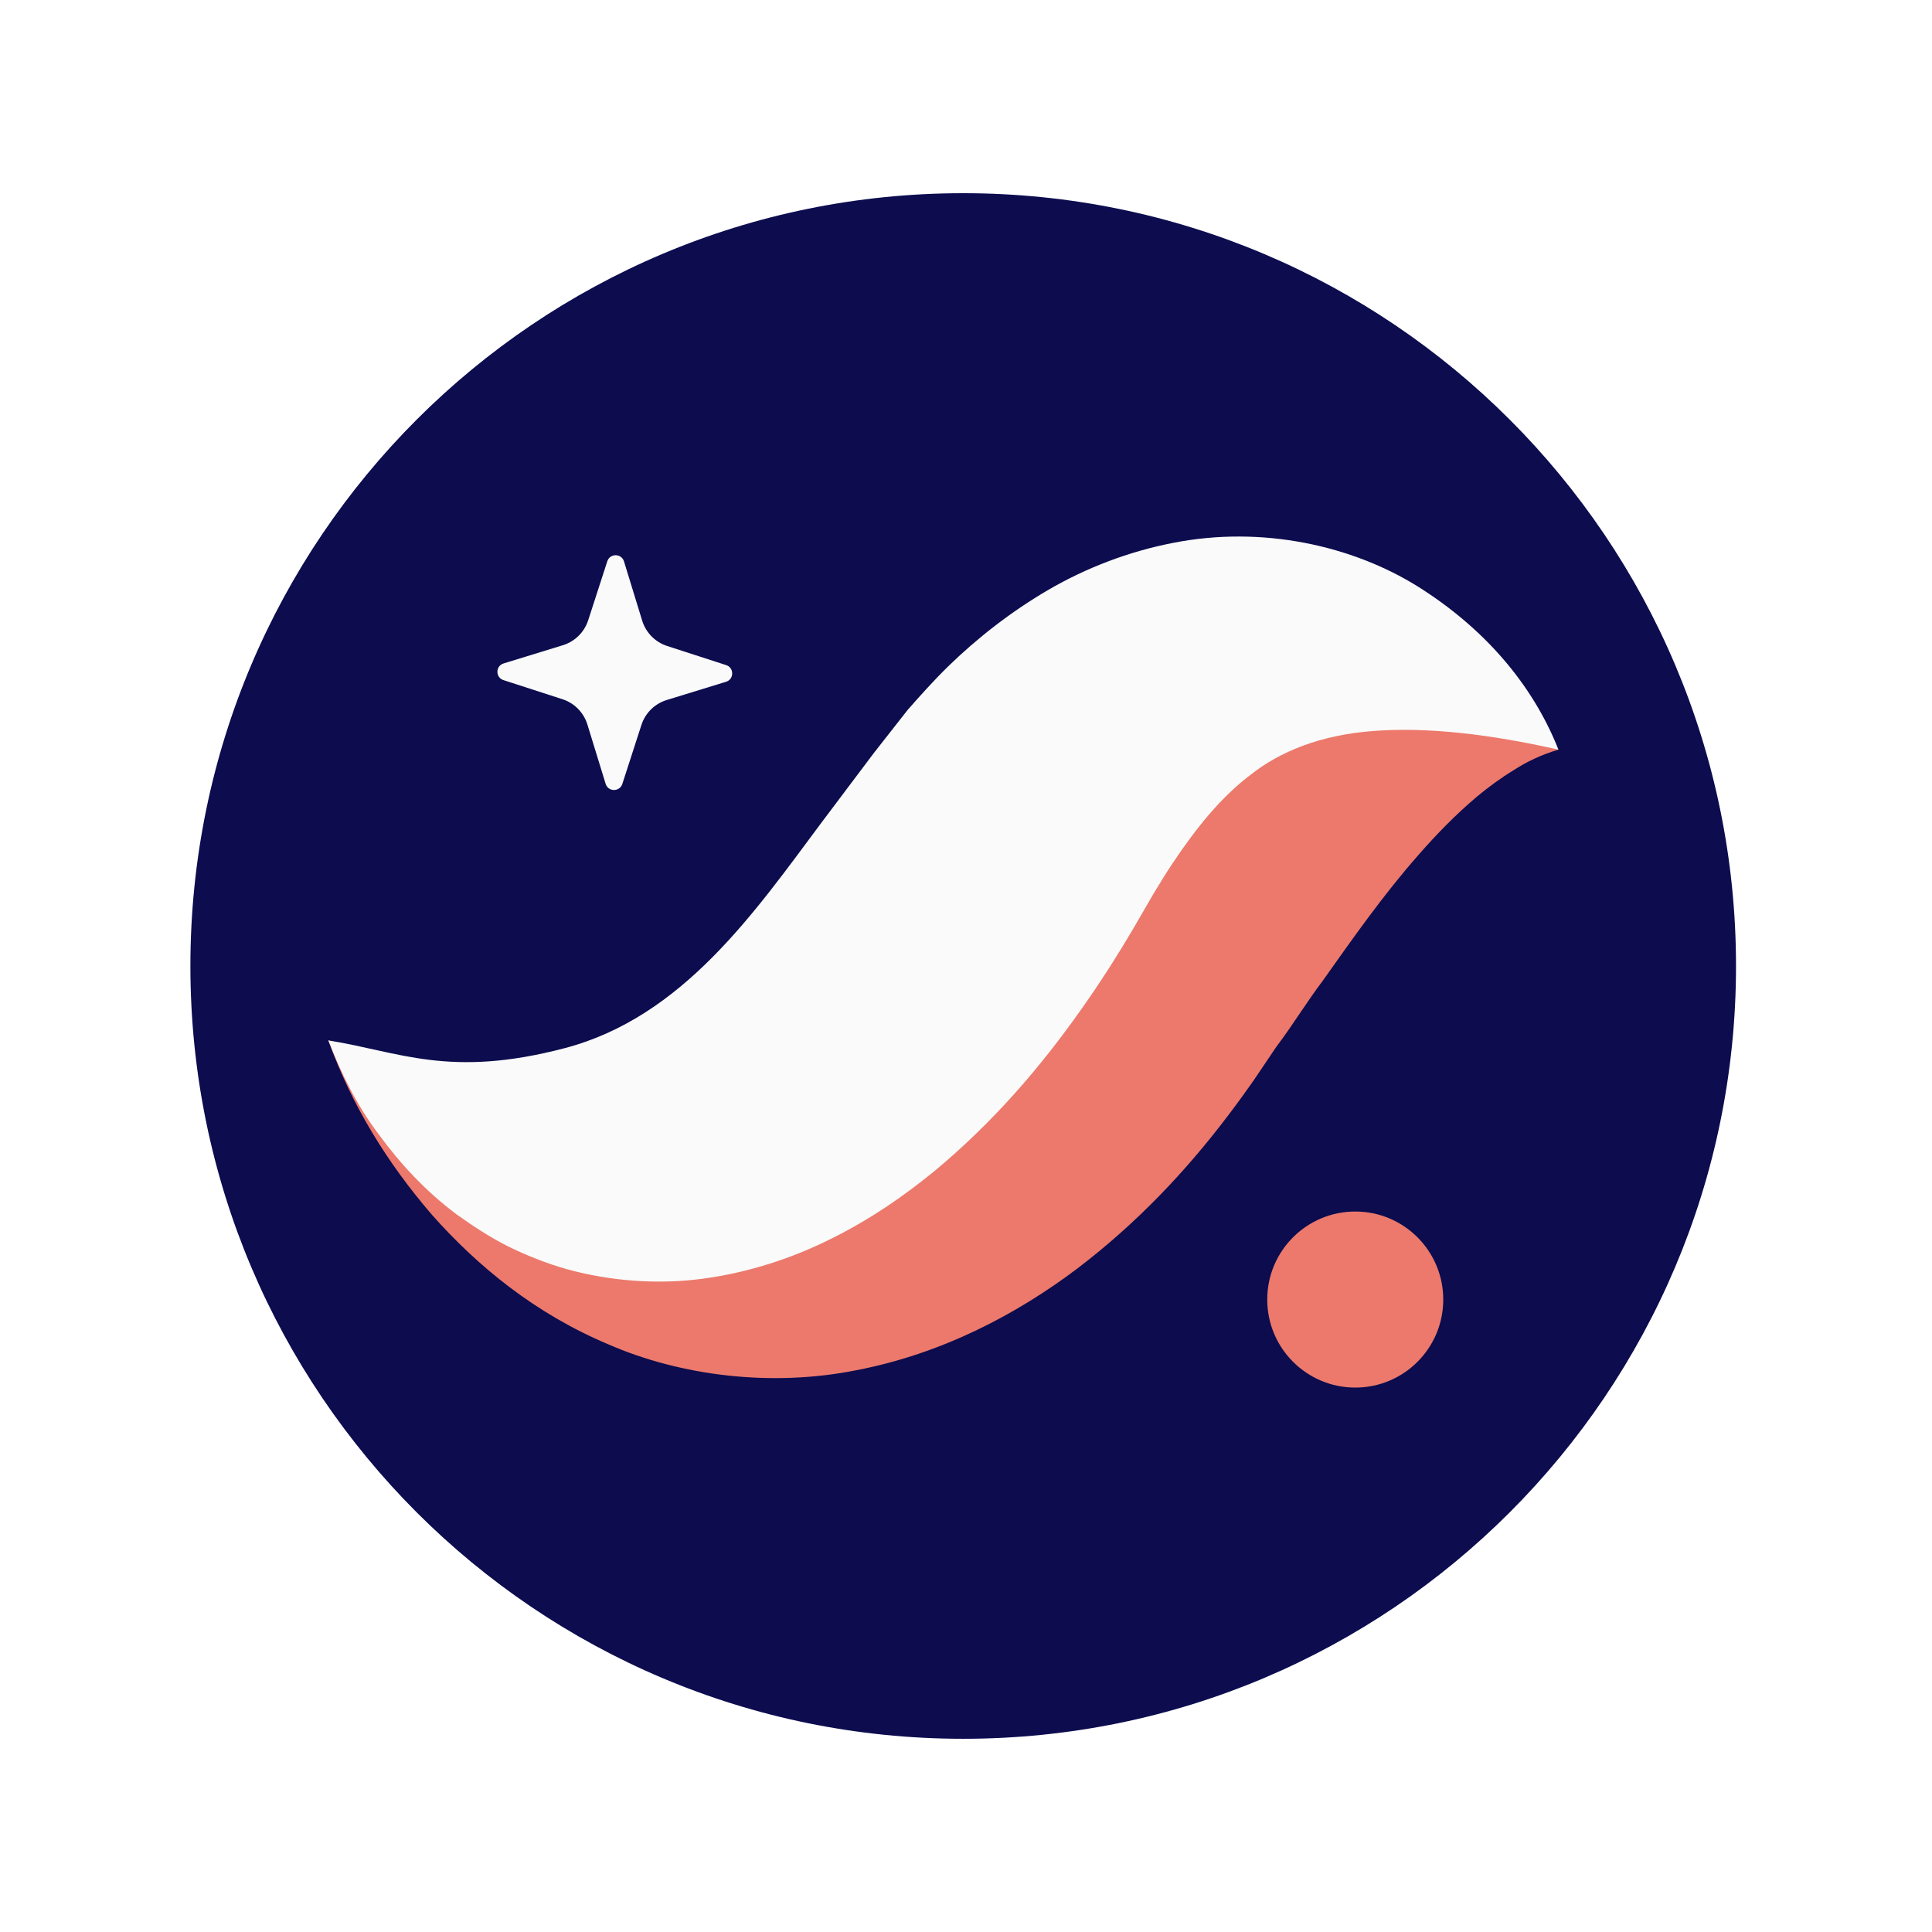
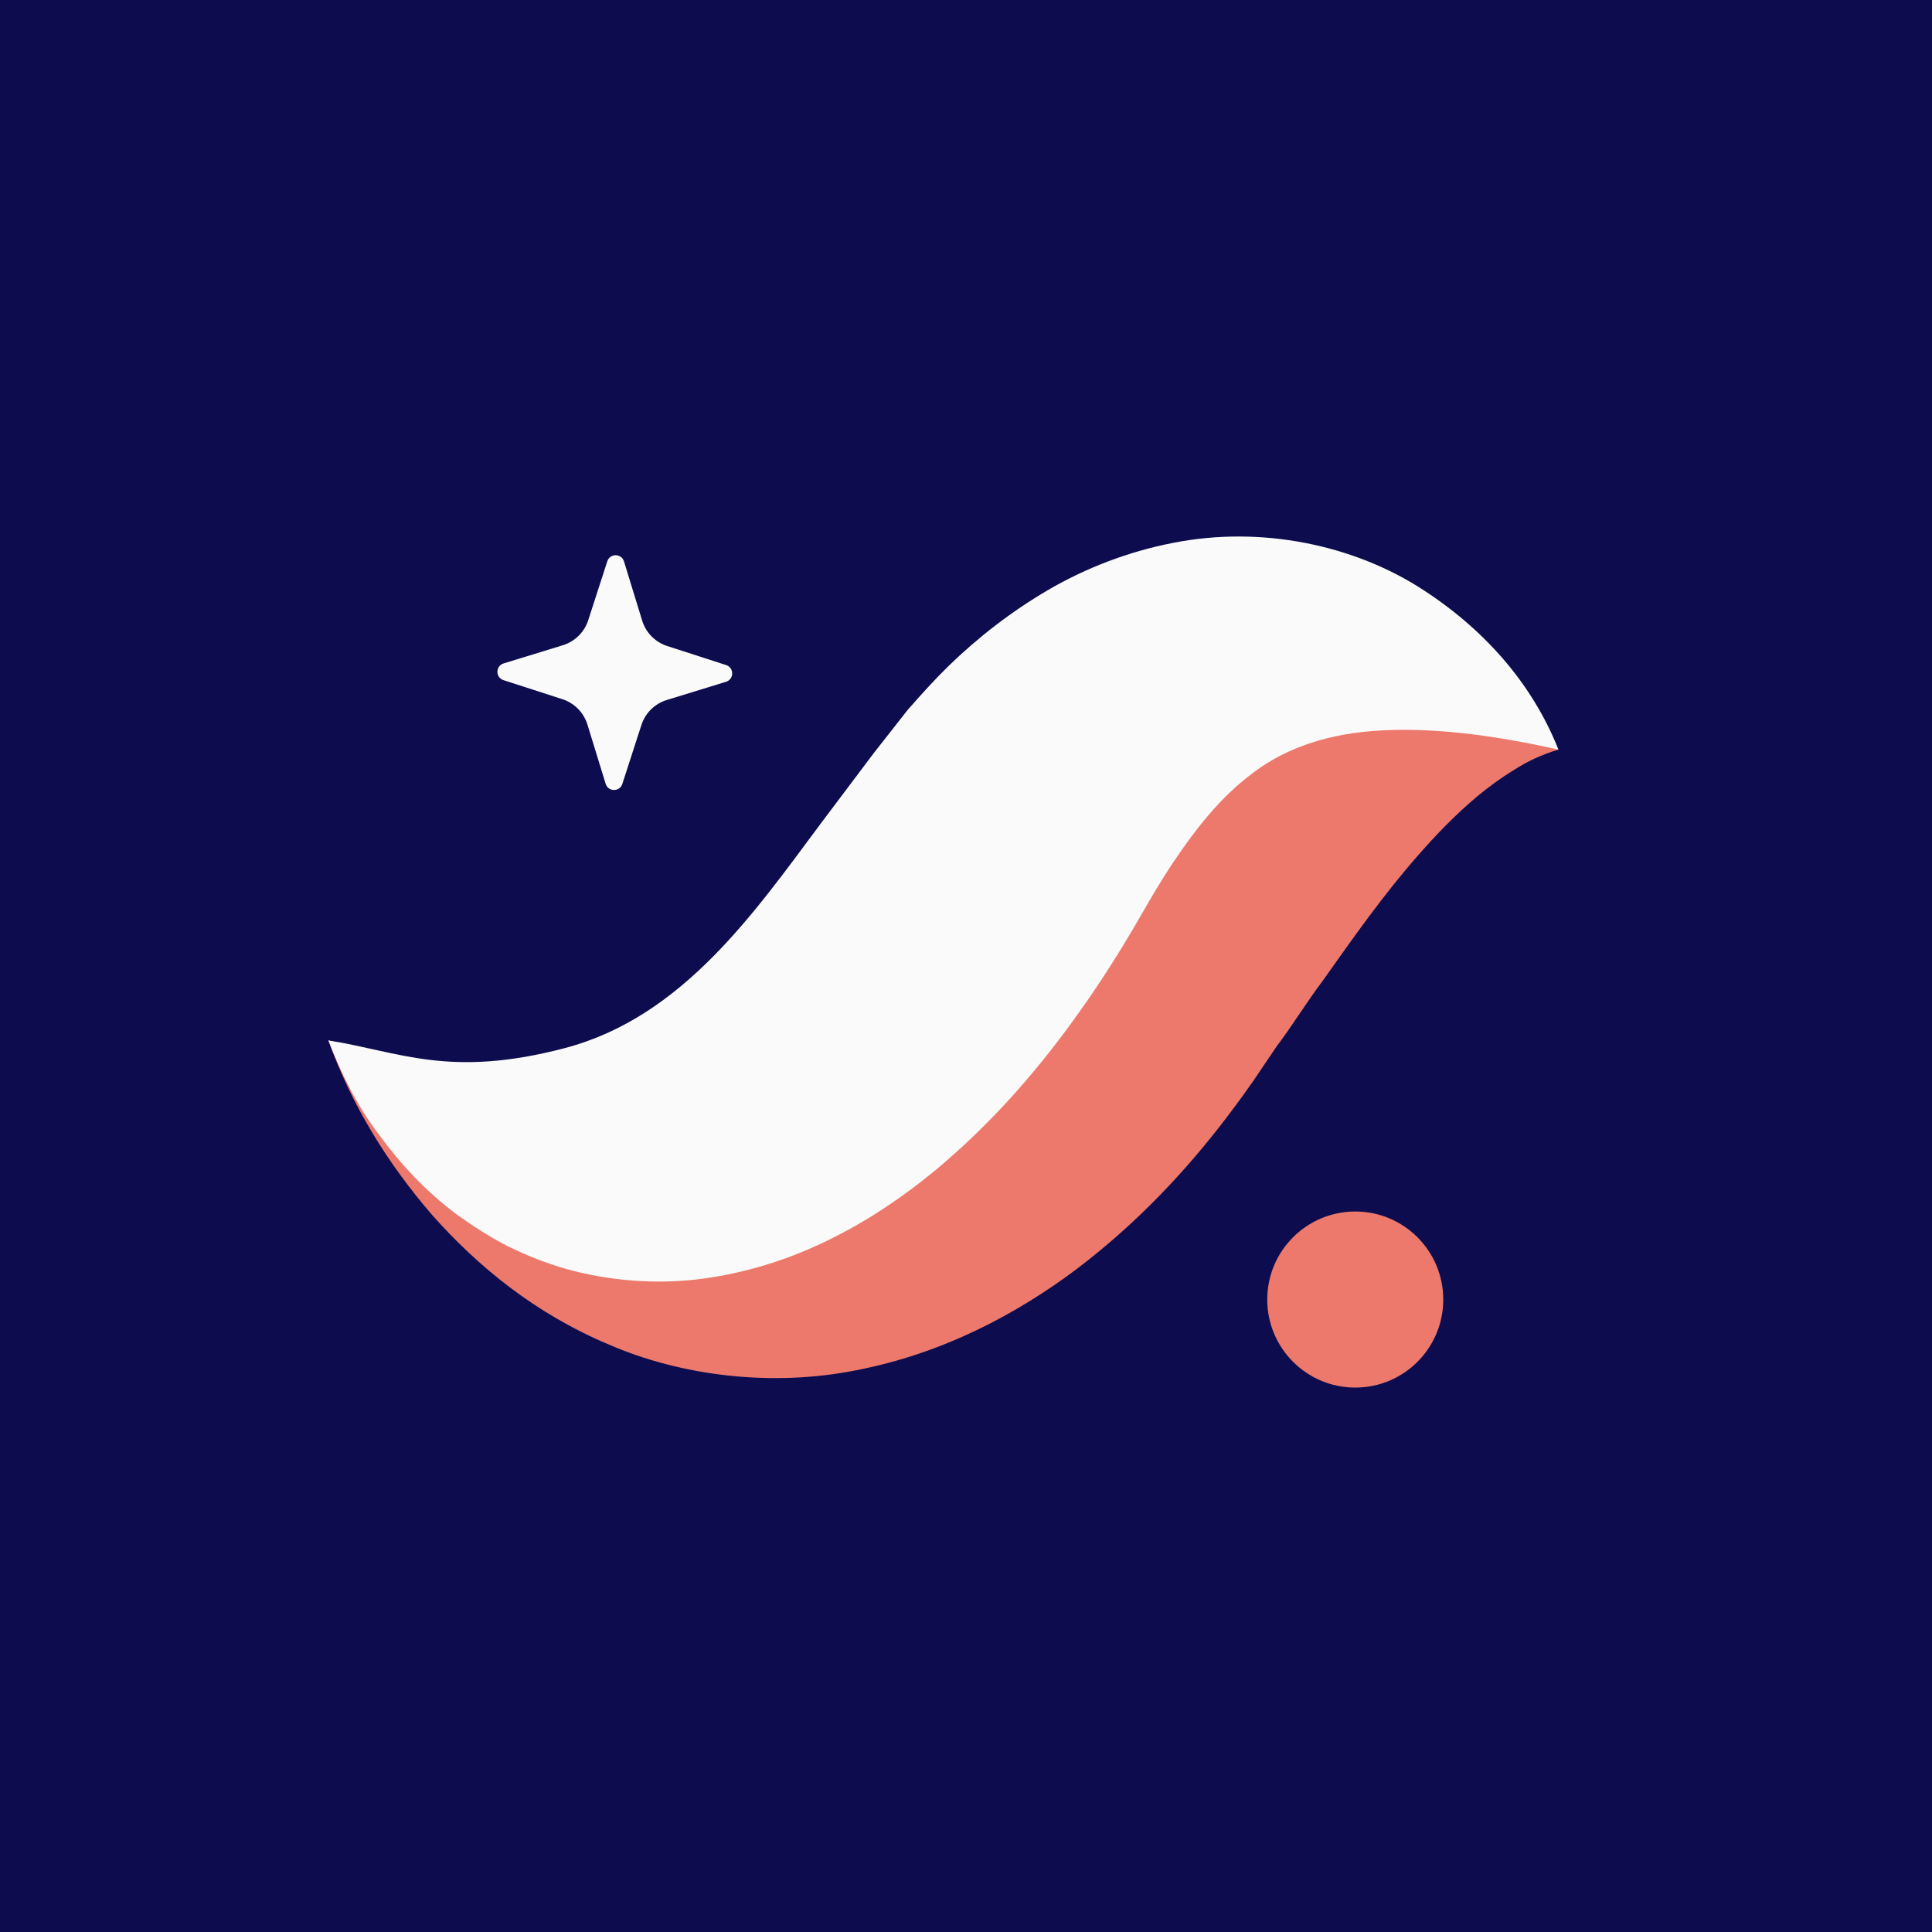
- <svg xmlns="http://www.w3.org/2000/svg" width="100" height="100" viewBox="0 0 100 100" fill="none">
-   <rect width="100" height="100" fill="white" />
-   <g clip-path="url(#clip0_94_348)">
-     <path fill-rule="evenodd" clip-rule="evenodd" d="M9.855 49.999C9.855 72.091 27.764 89.999 49.855 89.999C71.946 89.999 89.856 72.091 89.856 49.999C89.856 27.908 71.946 10 49.855 10C27.764 10 9.855 27.908 9.855 49.999Z" fill="#0C0C4F" />
-     <path fill-rule="evenodd" clip-rule="evenodd" d="M32.212 40.576L33.199 37.526C33.4 36.905 33.889 36.422 34.512 36.232L37.578 35.289C38.002 35.16 38.005 34.561 37.584 34.425L34.533 33.437C33.913 33.236 33.431 32.747 33.239 32.124L32.298 29.059C32.168 28.635 31.569 28.631 31.433 29.053L30.445 32.103C30.245 32.723 29.755 33.206 29.132 33.397L26.067 34.339C25.643 34.469 25.638 35.067 26.06 35.203L29.112 36.191C29.731 36.391 30.214 36.882 30.405 37.505L31.347 40.569C31.477 40.994 32.075 40.998 32.212 40.576Z" fill="#FAFAFA" />
-     <path fill-rule="evenodd" clip-rule="evenodd" d="M80.665 38.8C79.401 37.387 77.429 36.592 75.511 36.265C73.579 35.952 71.552 35.981 69.644 36.32C65.783 36.973 62.276 38.572 59.217 40.544C57.628 41.511 56.273 42.631 54.87 43.772C54.194 44.349 53.577 44.963 52.935 45.569L51.18 47.314C49.274 49.307 47.395 51.122 45.577 52.627C43.751 54.124 42.044 55.261 40.363 56.056C38.682 56.854 36.883 57.324 34.539 57.399C32.215 57.481 29.466 57.061 26.526 56.369C23.569 55.68 20.464 54.698 16.995 53.852C18.206 57.211 20.029 60.178 22.369 62.891C24.737 65.557 27.694 67.987 31.492 69.585C35.235 71.218 39.94 71.804 44.338 70.92C48.749 70.071 52.619 68.03 55.747 65.67C58.884 63.285 61.421 60.569 63.56 57.746C64.151 56.965 64.463 56.529 64.891 55.919L66.072 54.169C66.893 53.087 67.64 51.855 68.452 50.783C70.045 48.537 71.616 46.294 73.441 44.227C74.359 43.179 75.328 42.177 76.471 41.213C77.041 40.743 77.657 40.283 78.34 39.868C79.032 39.421 79.764 39.071 80.665 38.8Z" fill="#EC796B" />
-     <path fill-rule="evenodd" clip-rule="evenodd" d="M80.665 38.8C79.307 35.374 76.783 32.491 73.395 30.363C70.028 28.258 65.352 27.184 60.717 28.1C58.428 28.543 56.21 29.395 54.264 30.53C52.326 31.661 50.59 33.022 49.087 34.482C48.336 35.215 47.655 35.979 46.978 36.747L45.225 38.983L42.516 42.583C39.063 47.214 35.344 52.641 29.241 54.249C23.25 55.828 20.652 54.43 16.995 53.852C17.664 55.578 18.492 57.255 19.615 58.73C20.716 60.234 22.018 61.647 23.636 62.859C24.454 63.441 25.317 64.015 26.276 64.502C27.23 64.972 28.259 65.386 29.358 65.698C31.543 66.297 34.004 66.507 36.386 66.184C38.769 65.866 41.047 65.111 43.038 64.108C45.044 63.114 46.791 61.904 48.352 60.627C51.453 58.052 53.866 55.206 55.904 52.329C56.928 50.891 57.859 49.425 58.719 47.96L59.732 46.214C60.042 45.704 60.355 45.191 60.673 44.713C61.956 42.793 63.212 41.253 64.736 40.097C66.24 38.911 68.333 38.035 71.131 37.832C73.916 37.626 77.133 38.006 80.665 38.8Z" fill="#FAFAFA" />
-     <path fill-rule="evenodd" clip-rule="evenodd" d="M65.592 67.264C65.592 69.781 67.633 71.821 70.149 71.821C72.665 71.821 74.703 69.781 74.703 67.264C74.703 64.749 72.665 62.708 70.149 62.708C67.633 62.708 65.592 64.749 65.592 67.264Z" fill="#EC796B" />
-   </g>
-   <defs>
+ <svg xmlns="http://www.w3.org/2000/svg" width="25mm" height="25mm" viewBox="0 0 25 25" version="1.1" id="svg5">
+   <defs id="defs2">
    <clipPath id="clip0_94_348">
-       <rect width="80" height="80" fill="white" transform="translate(9.85547 10)" />
+       <rect width="80" height="80" fill="#ffffff" transform="translate(9.85547,10)" id="rect23" x="0" y="0" />
    </clipPath>
  </defs>
+   <g id="layer1">
+     <g style="fill:none" id="g41" transform="scale(0.2645833)">
+       <g id="g1258" transform="scale(0.9448819)">
+         <rect width="100" height="100" fill="#ffffff" id="rect9" x="0" y="0" style="fill:#0c0c4f;fill-opacity:1" />
+         <path fill-rule="evenodd" clip-rule="evenodd" d="m 9.855,49.999 c 0,22.091 17.908,40 39.999,40 22.091,0 40.001,-17.908 40.001,-40 C 89.856,27.908 71.946,10 49.855,10 27.764,10 9.855,27.908 9.855,49.999 Z" fill="#0c0c4f" id="path11" style="stroke-width:1.002;stroke-miterlimit:4;stroke-dasharray:none" />
+         <path fill-rule="evenodd" clip-rule="evenodd" d="m 32.212,40.576 0.987,-3.05 c 0.201,-0.62 0.69,-1.103 1.313,-1.294 l 3.066,-0.943 c 0.424,-0.13 0.428,-0.728 0.007,-0.865 L 34.533,33.437 C 33.913,33.236 33.431,32.747 33.239,32.124 L 32.298,29.059 C 32.168,28.635 31.569,28.631 31.433,29.053 l -0.987,3.05 c -0.201,0.619 -0.69,1.102 -1.313,1.294 l -3.066,0.942 c -0.424,0.131 -0.429,0.728 -0.007,0.865 l 3.052,0.987 c 0.619,0.201 1.102,0.692 1.294,1.314 l 0.942,3.064 c 0.13,0.424 0.728,0.429 0.865,0.007 z" fill="#fafafa" id="path13" style="stroke-width:1.002;stroke-miterlimit:4;stroke-dasharray:none" />
+         <path fill-rule="evenodd" clip-rule="evenodd" d="m 80.665,38.8 c -1.264,-1.413 -3.236,-2.209 -5.153,-2.535 -1.933,-0.313 -3.959,-0.284 -5.867,0.055 -3.861,0.653 -7.368,2.252 -10.427,4.224 -1.589,0.968 -2.943,2.088 -4.347,3.228 -0.676,0.577 -1.293,1.191 -1.935,1.797 l -1.754,1.746 c -1.907,1.993 -3.786,3.808 -5.604,5.312 -1.825,1.498 -3.532,2.635 -5.214,3.429 -1.681,0.798 -3.479,1.268 -5.824,1.343 -2.324,0.082 -5.073,-0.337 -8.014,-1.03 -2.957,-0.689 -6.061,-1.671 -9.53,-2.517 1.21,3.358 3.033,6.326 5.374,9.039 2.368,2.666 5.325,5.095 9.123,6.693 3.744,1.633 8.448,2.22 12.847,1.335 4.41,-0.849 8.281,-2.89 11.409,-5.25 3.136,-2.384 5.674,-5.1 7.813,-7.924 0.59,-0.78 0.903,-1.217 1.33,-1.827 l 1.181,-1.75 c 0.821,-1.082 1.568,-2.314 2.38,-3.387 1.593,-2.246 3.164,-4.489 4.988,-6.555 0.918,-1.048 1.887,-2.051 3.03,-3.014 0.57,-0.47 1.186,-0.93 1.869,-1.345 0.693,-0.447 1.424,-0.797 2.325,-1.068 z" fill="#ec796b" id="path15" style="stroke-width:1.002;stroke-miterlimit:4;stroke-dasharray:none" />
+         <path fill-rule="evenodd" clip-rule="evenodd" d="m 80.665,38.8 c -1.357,-3.426 -3.881,-6.31 -7.269,-8.438 -3.367,-2.105 -8.043,-3.179 -12.678,-2.263 -2.289,0.443 -4.507,1.295 -6.454,2.43 -1.938,1.131 -3.674,2.492 -5.177,3.952 -0.75,0.733 -1.431,1.497 -2.108,2.265 l -1.754,2.236 -2.709,3.599 c -3.453,4.631 -7.172,10.059 -13.275,11.667 -5.991,1.579 -8.589,0.181 -12.246,-0.397 0.669,1.726 1.497,3.402 2.619,4.877 1.102,1.505 2.403,2.917 4.021,4.129 0.818,0.582 1.681,1.156 2.64,1.643 0.955,0.47 1.984,0.885 3.082,1.196 2.185,0.599 4.646,0.809 7.028,0.487 2.383,-0.318 4.661,-1.073 6.652,-2.076 2.006,-0.994 3.753,-2.204 5.314,-3.481 3.102,-2.576 5.514,-5.421 7.552,-8.298 1.025,-1.438 1.955,-2.904 2.816,-4.37 l 1.013,-1.745 c 0.31,-0.51 0.623,-1.023 0.941,-1.501 1.284,-1.921 2.539,-3.46 4.063,-4.616 1.503,-1.186 3.597,-2.062 6.394,-2.265 2.786,-0.206 6.002,0.174 9.534,0.969 z" fill="#fafafa" id="path17" style="stroke-width:1.002;stroke-miterlimit:4;stroke-dasharray:none" />
+         <path fill-rule="evenodd" clip-rule="evenodd" d="m 65.592,67.264 c 0,2.516 2.041,4.557 4.557,4.557 2.516,0 4.554,-2.041 4.554,-4.557 0,-2.516 -2.038,-4.557 -4.554,-4.557 -2.516,0 -4.557,2.041 -4.557,4.557 z" fill="#ec796b" id="path19" style="stroke-width:1.002;stroke-miterlimit:4;stroke-dasharray:none" />
+       </g>
+     </g>
+   </g>
</svg>
